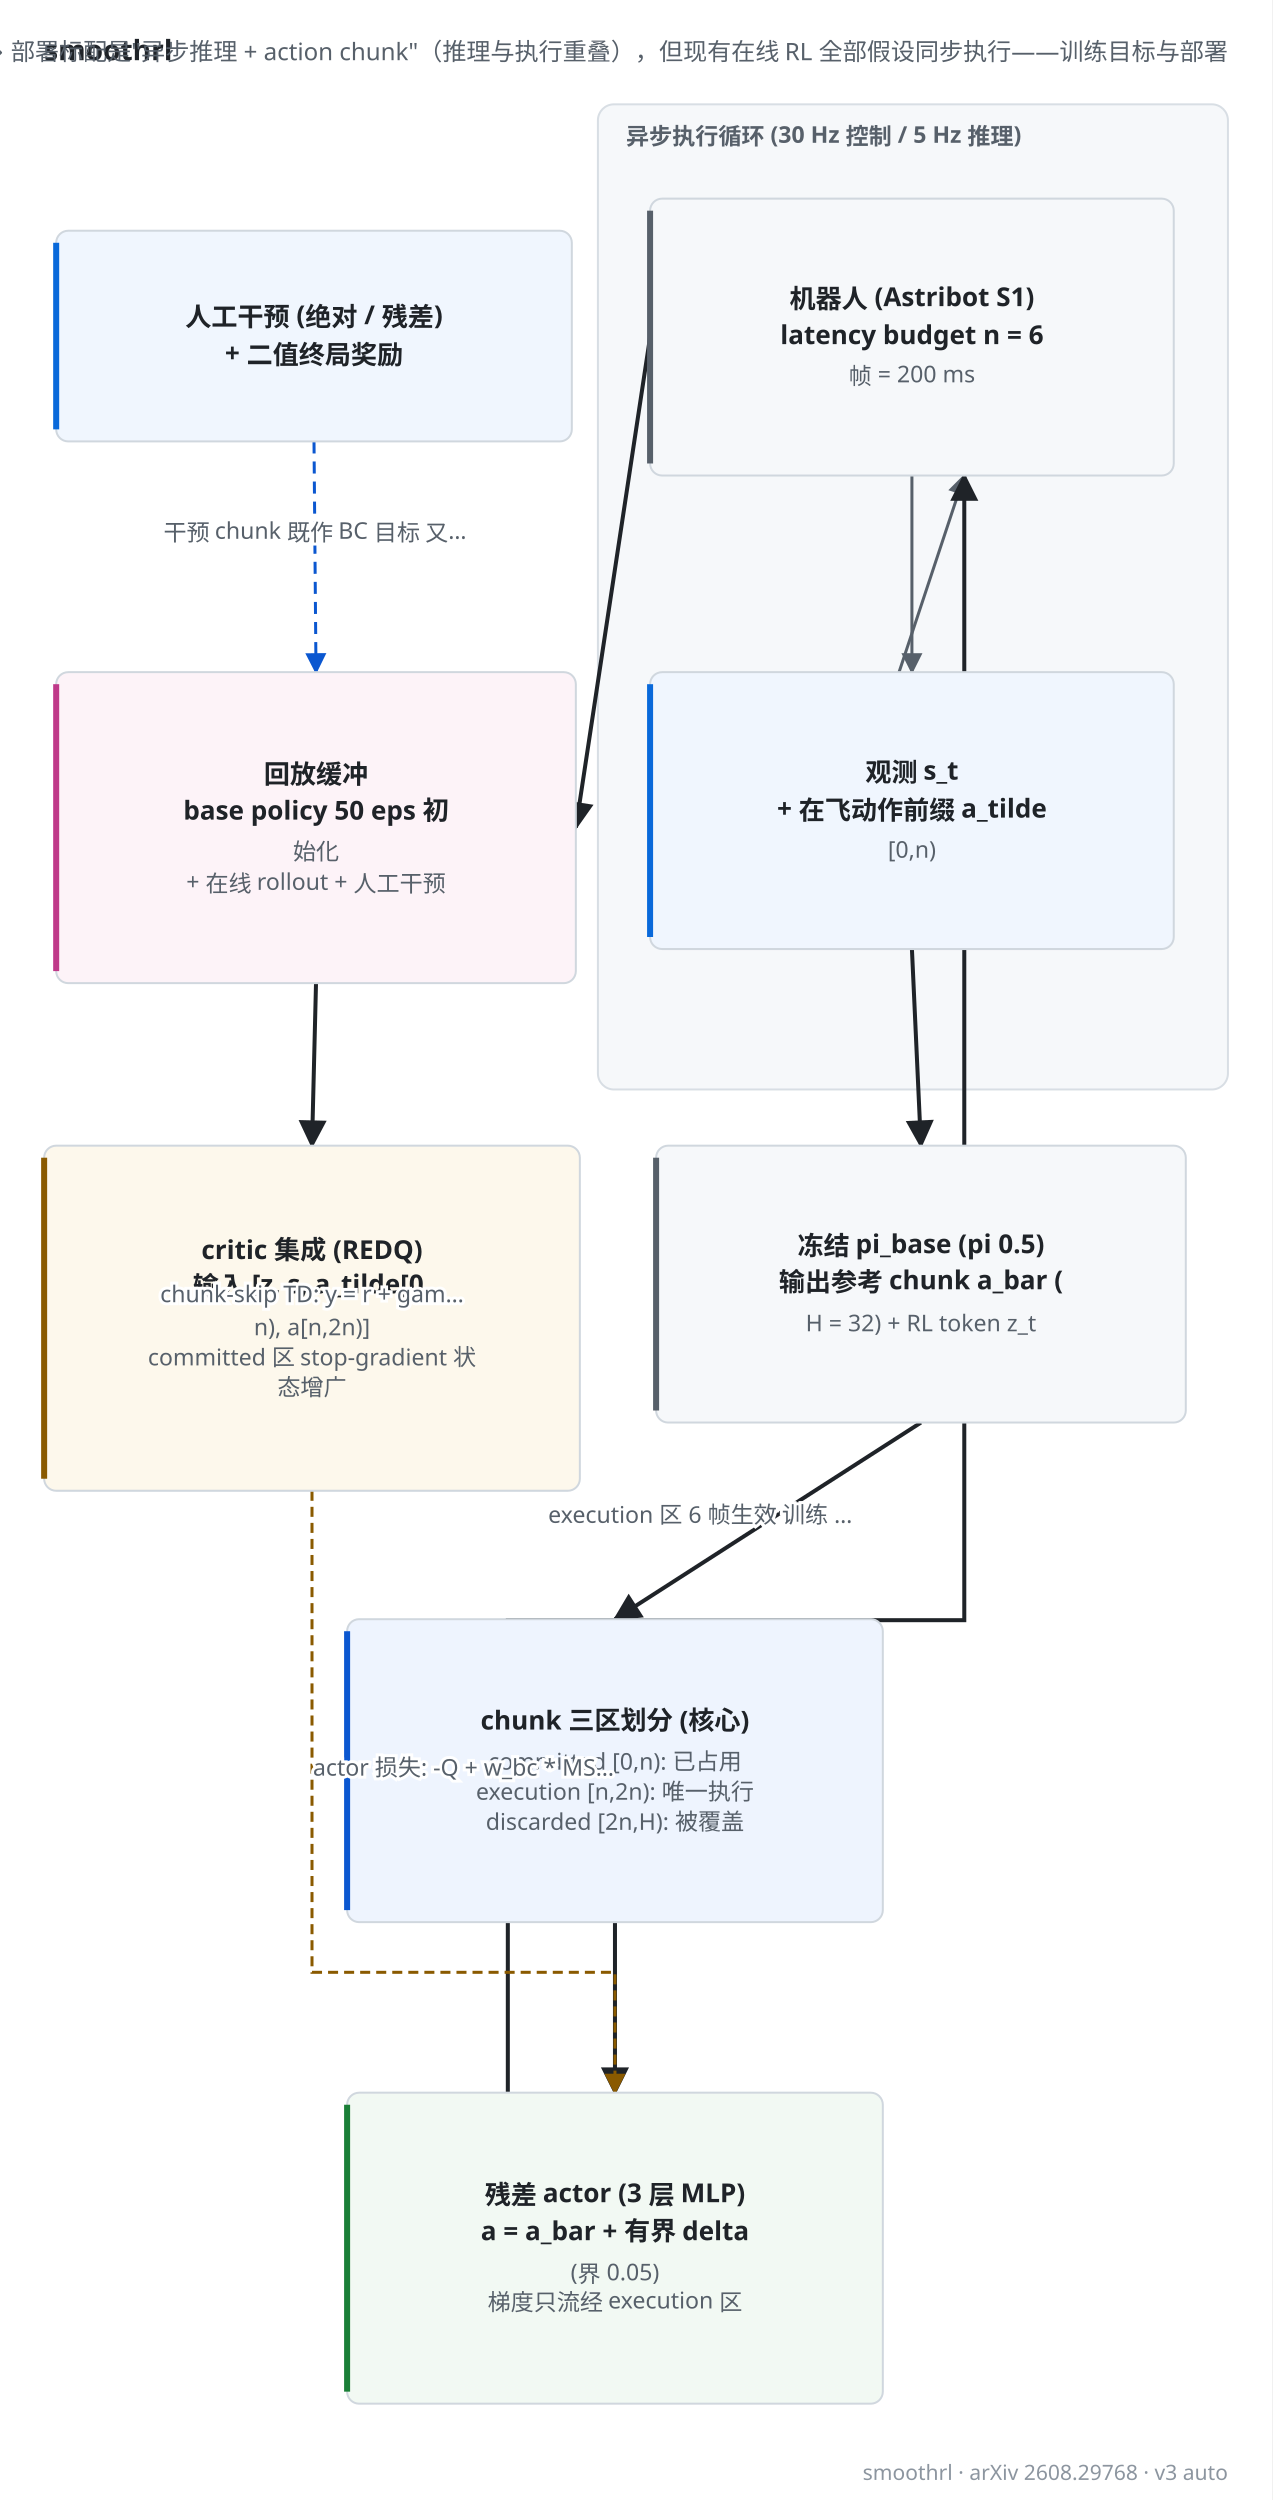
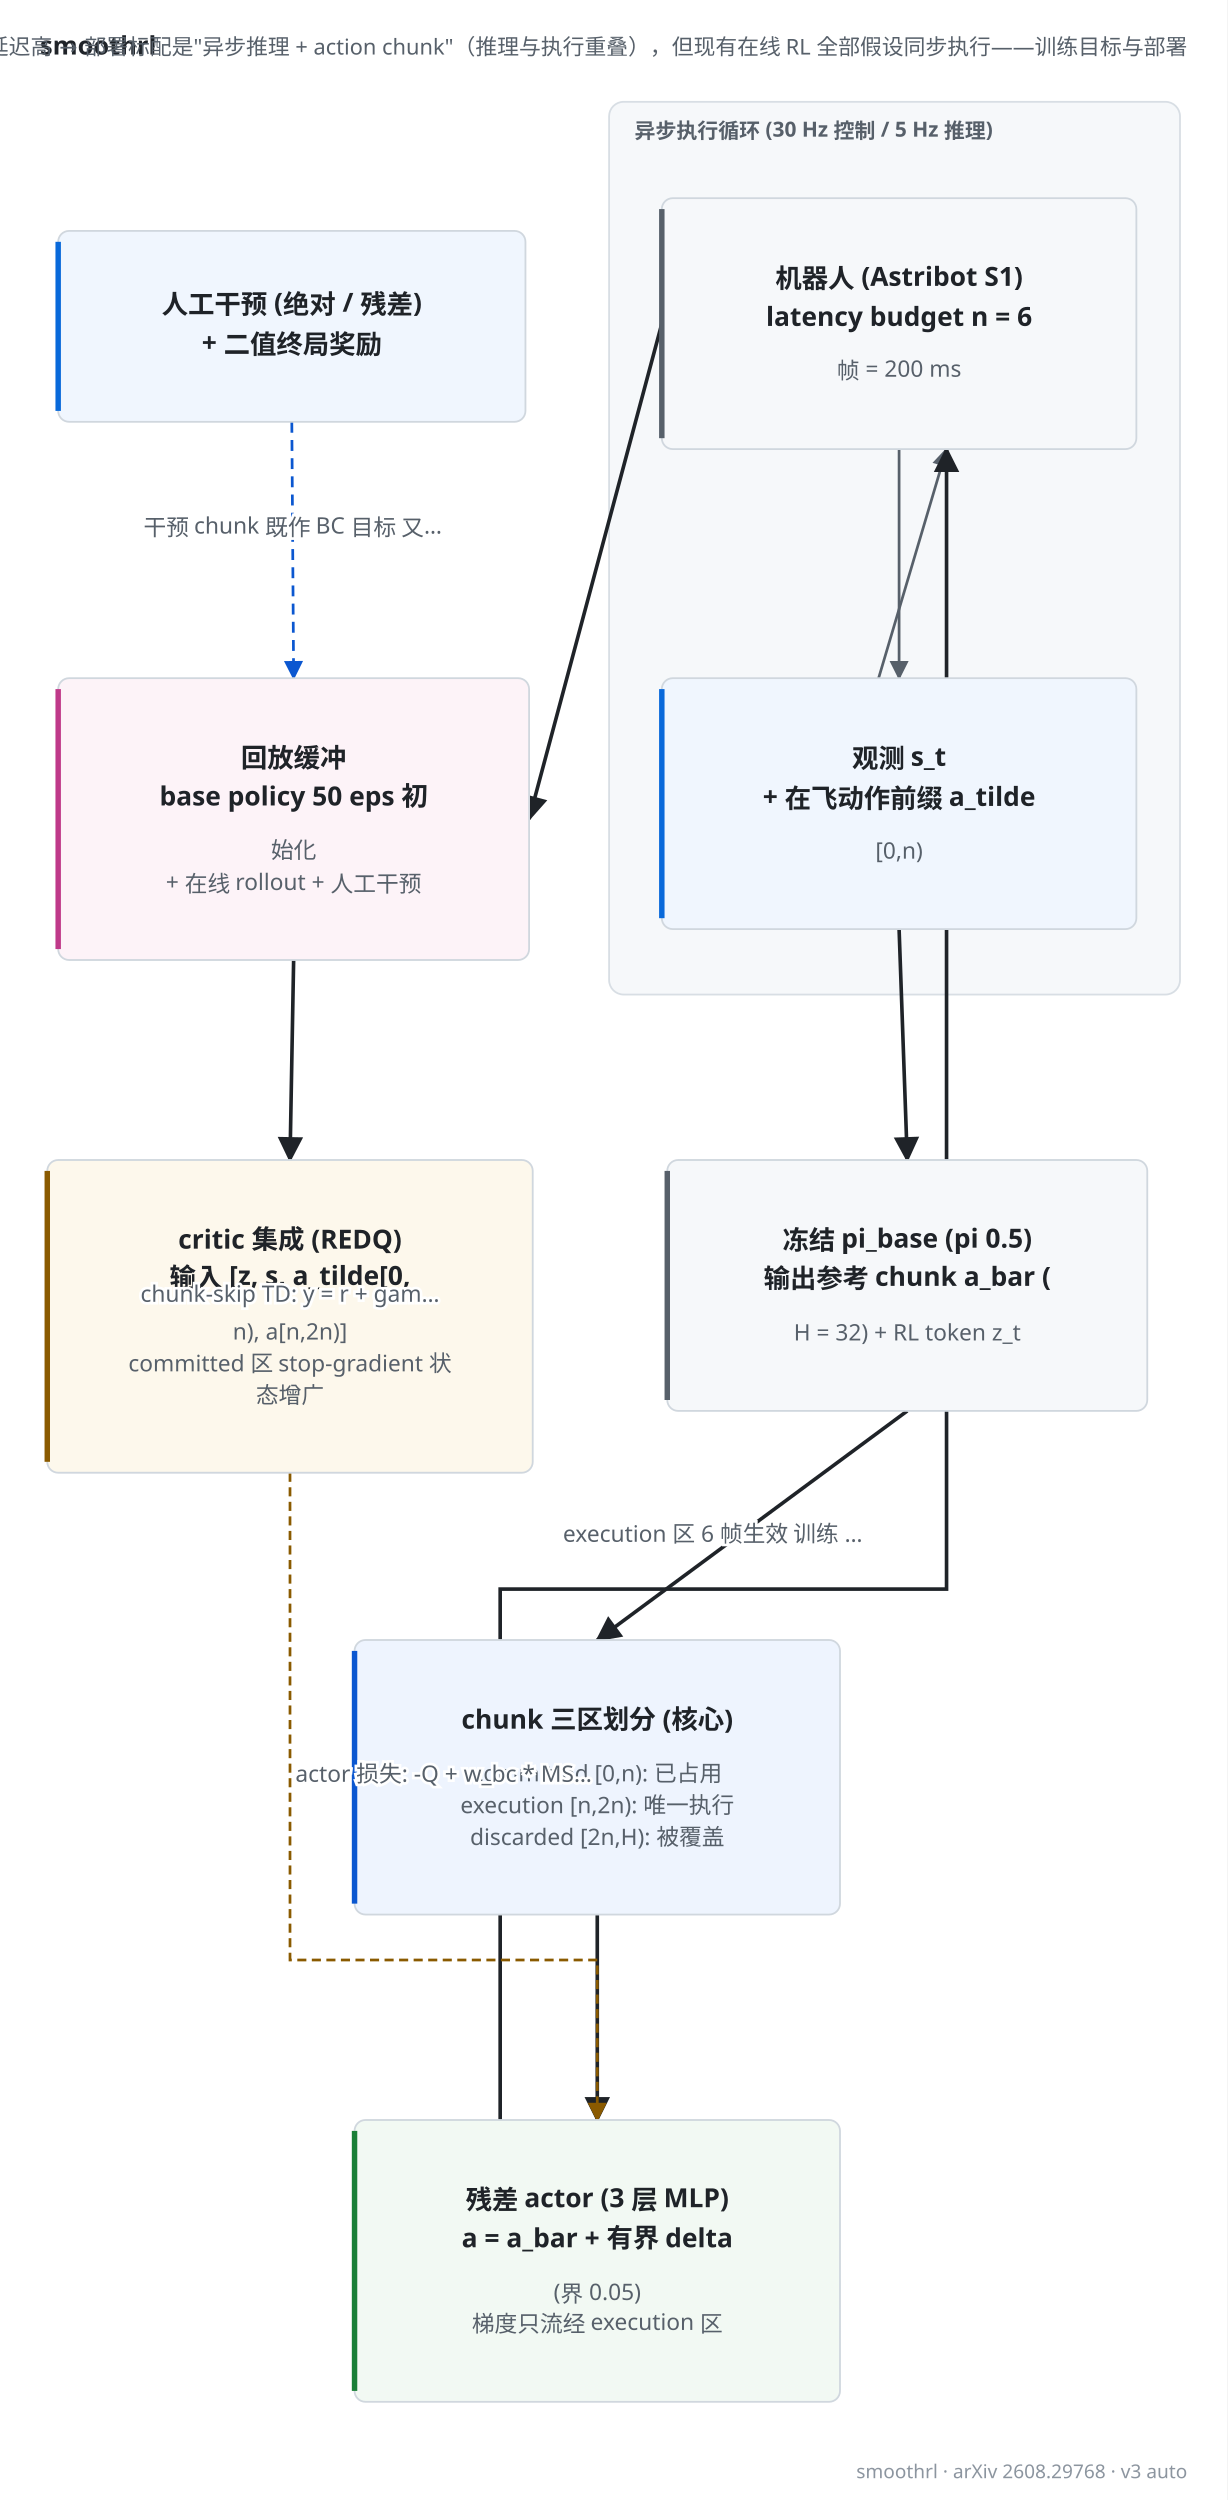
- <svg xmlns="http://www.w3.org/2000/svg" width="634" height="1246" viewBox="24 51 634 1246" font-family="'PingFang SC','Hiragino Sans GB','Microsoft YaHei','Segoe UI',sans-serif" role="img">
-   <rect x="24" y="51" width="634" height="1246" fill="#ffffff" />
-   <text x="46" y="81" font-size="14" font-weight="700" fill="#1f2328">smoothrl</text>
-   <text x="636" y="81" font-size="12" fill="#57606a" text-anchor="end">Problem**：VLA/WAM 推理延迟高 → 部署标配是"异步推理 + action chunk"（推理与执行重叠），但现有在线 RL 全部假设同步执行——训练目标与部署</text>
+ <svg xmlns="http://www.w3.org/2000/svg" width="675" height="1375" viewBox="26 59 675 1375" font-family="'PingFang SC','Hiragino Sans GB','Microsoft YaHei','Segoe UI',sans-serif" role="img">
+   <rect x="26" y="59" width="675" height="1375" fill="#ffffff" />
+   <text x="48" y="89" font-size="14" font-weight="700" fill="#1f2328">smoothrl</text>
+   <text x="679" y="89" font-size="12" fill="#57606a" text-anchor="end">Problem**：VLA/WAM 推理延迟高 → 部署标配是"异步推理 + action chunk"（推理与执行重叠），但现有在线 RL 全部假设同步执行——训练目标与部署</text>
  <defs>
    <marker id="arw-main" viewBox="0 0 10 10" refX="9" refY="5" markerWidth="7" markerHeight="7" orient="auto">
      <path d="M0,0 L10,5 L0,10 z" fill="#57606a" />
    </marker>
    <marker id="arw-thick" viewBox="0 0 10 10" refX="9" refY="5" markerWidth="7" markerHeight="7" orient="auto">
      <path d="M0,0 L10,5 L0,10 z" fill="#1f2328" />
    </marker>
    <marker id="arw-thin" viewBox="0 0 10 10" refX="9" refY="5" markerWidth="7" markerHeight="7" orient="auto">
      <path d="M0,0 L10,5 L0,10 z" fill="#8c959f" />
    </marker>
    <marker id="arw-fb" viewBox="0 0 10 10" refX="9" refY="5" markerWidth="7" markerHeight="7" orient="auto">
      <path d="M0,0 L10,5 L0,10 z" fill="#0b57d0" />
    </marker>
    <marker id="arw-loss" viewBox="0 0 10 10" refX="9" refY="5" markerWidth="7" markerHeight="7" orient="auto">
      <path d="M0,0 L10,5 L0,10 z" fill="#8a5a00" />
    </marker>
  </defs>
-   <rect x="322" y="103" width="314" height="491" rx="8" fill="#f6f8fa" stroke="#d8dee4" />
-   <text x="336" y="123" font-size="11.5" font-weight="600" fill="#57606a">异步执行循环 (30 Hz 控制 / 5 Hz 推理)</text>
-   <path d="M 478.5 288.0 L 478.5 386.0" fill="none" stroke="#57606a" stroke-width="1.5" marker-end="url(#arw-main)" />
-   <path d="M 426.3 524.0 L 504.6 288.0" fill="none" stroke="#57606a" stroke-width="1.5" marker-end="url(#arw-main)" />
-   <path d="M 478.5 524.0 L 483.0 622.0" fill="none" stroke="#1f2328" stroke-width="2.0" marker-end="url(#arw-thick)" />
-   <path d="M 483.0 760.0 L 330.5 858.0" fill="none" stroke="#1f2328" stroke-width="2.0" marker-end="url(#arw-thick)" />
-   <path d="M 330.5 1009.0 L 330.5 1094.0" fill="none" stroke="#1f2328" stroke-width="2.0" marker-end="url(#arw-thick)" />
-   <path d="M 277.1 1249.0 L 277.1 858.5 L 504.6 858.5 L 504.6 288.0" fill="none" stroke="#1f2328" stroke-width="2.0" marker-end="url(#arw-thick)" />
-   <path d="M 348.0 219.0 L 311.0 463.5" fill="none" stroke="#1f2328" stroke-width="2.0" marker-end="url(#arw-thick)" />
-   <path d="M 180.5 271.0 L 181.5 386.0" fill="none" stroke="#0b57d0" stroke-width="1.5" stroke-dasharray="6 4" marker-end="url(#arw-fb)" />
-   <path d="M 181.5 541.0 L 179.5 622.0" fill="none" stroke="#1f2328" stroke-width="2.0" marker-end="url(#arw-thick)" />
-   <path d="M 179.5 794.0 L 179.5 1034.0 L 330.5 1034.0 L 330.5 1094.0" fill="none" stroke="#8a5a00" stroke-width="1.5" stroke-dasharray="5 3" marker-end="url(#arw-loss)" />
-   <path d="M 179.5 622.0 L 179.5 794.0" fill="none" stroke="#8a5a00" stroke-width="1.5" stroke-dasharray="5 3" marker-end="url(#arw-loss)" />
-   <rect x="348" y="150" width="261" height="138" rx="6" fill="#f6f8fa" stroke="#d0d7de" stroke-width="1" />
-   <line x1="348" y1="156" x2="348" y2="282" stroke="#57606a" stroke-width="3" />
-   <text x="478.5" y="204.5" font-size="13" font-weight="700" fill="#1f2328" text-anchor="middle">机器人 (Astribot S1)</text>
-   <text x="478.5" y="222.5" font-size="13" font-weight="700" fill="#1f2328" text-anchor="middle">latency budget n = 6</text>
-   <text x="478.5" y="242.5" font-size="11.5" fill="#57606a" text-anchor="middle">帧 = 200 ms</text>
-   <rect x="348" y="386" width="261" height="138" rx="6" fill="#f0f6fe" stroke="#d0d7de" stroke-width="1" />
-   <line x1="348" y1="392" x2="348" y2="518" stroke="#0969da" stroke-width="3" />
-   <text x="478.5" y="440.5" font-size="13" font-weight="700" fill="#1f2328" text-anchor="middle">观测 s_t</text>
-   <text x="478.5" y="458.5" font-size="13" font-weight="700" fill="#1f2328" text-anchor="middle">+ 在飞动作前缀 a_tilde</text>
-   <text x="478.5" y="478.5" font-size="11.5" fill="#57606a" text-anchor="middle">[0,n)</text>
-   <rect x="351" y="622" width="264" height="138" rx="6" fill="#f6f8fa" stroke="#d0d7de" stroke-width="1" />
-   <line x1="351" y1="628" x2="351" y2="754" stroke="#57606a" stroke-width="3" />
-   <text x="483.0" y="676.5" font-size="13" font-weight="700" fill="#1f2328" text-anchor="middle">冻结 pi_base (pi 0.5)</text>
-   <text x="483.0" y="694.5" font-size="13" font-weight="700" fill="#1f2328" text-anchor="middle">输出参考 chunk a_bar (</text>
-   <text x="483.0" y="714.5" font-size="11.5" fill="#57606a" text-anchor="middle">H = 32) + RL token z_t</text>
-   <rect x="197" y="858" width="267" height="151" rx="6" fill="#eef4fe" stroke="#d0d7de" stroke-width="1" />
-   <line x1="197" y1="864" x2="197" y2="1003" stroke="#0b57d0" stroke-width="3" />
-   <text x="330.5" y="913.0" font-size="13" font-weight="700" fill="#1f2328" text-anchor="middle">chunk 三区划分 (核心)</text>
-   <text x="330.5" y="933.0" font-size="11.5" fill="#57606a" text-anchor="middle">committed [0,n): 已占用</text>
-   <text x="330.5" y="948.0" font-size="11.5" fill="#57606a" text-anchor="middle">execution [n,2n): 唯一执行</text>
-   <text x="330.5" y="963.0" font-size="11.5" fill="#57606a" text-anchor="middle">discarded [2n,H): 被覆盖</text>
-   <rect x="197" y="1094" width="267" height="155" rx="6" fill="#f2f9f3" stroke="#d0d7de" stroke-width="1" />
-   <line x1="197" y1="1100" x2="197" y2="1243" stroke="#1a7f37" stroke-width="3" />
-   <text x="330.5" y="1149.5" font-size="13" font-weight="700" fill="#1f2328" text-anchor="middle">残差 actor (3 层 MLP)</text>
-   <text x="330.5" y="1167.5" font-size="13" font-weight="700" fill="#1f2328" text-anchor="middle">a = a_bar + 有界 delta</text>
-   <text x="330.5" y="1187.5" font-size="11.5" fill="#57606a" text-anchor="middle">(界 0.05)</text>
-   <text x="330.5" y="1202.5" font-size="11.5" fill="#57606a" text-anchor="middle">梯度只流经 execution 区</text>
-   <rect x="52" y="386" width="259" height="155" rx="6" fill="#fdf3f8" stroke="#d0d7de" stroke-width="1" />
-   <line x1="52" y1="392" x2="52" y2="535" stroke="#bf3989" stroke-width="3" />
-   <text x="181.5" y="441.5" font-size="13" font-weight="700" fill="#1f2328" text-anchor="middle">回放缓冲</text>
-   <text x="181.5" y="459.5" font-size="13" font-weight="700" fill="#1f2328" text-anchor="middle">base policy 50 eps 初</text>
-   <text x="181.5" y="479.5" font-size="11.5" fill="#57606a" text-anchor="middle">始化</text>
-   <text x="181.5" y="494.5" font-size="11.5" fill="#57606a" text-anchor="middle">+ 在线 rollout + 人工干预</text>
-   <rect x="52" y="166" width="257" height="105" rx="6" fill="#f0f6fe" stroke="#d0d7de" stroke-width="1" />
-   <line x1="52" y1="172" x2="52" y2="265" stroke="#0969da" stroke-width="3" />
-   <text x="180.5" y="213.5" font-size="13" font-weight="700" fill="#1f2328" text-anchor="middle">人工干预 (绝对 / 残差)</text>
-   <text x="180.5" y="231.5" font-size="13" font-weight="700" fill="#1f2328" text-anchor="middle">+ 二值终局奖励</text>
-   <rect x="46" y="622" width="267" height="172" rx="6" fill="#fdf8ec" stroke="#d0d7de" stroke-width="1" />
-   <line x1="46" y1="628" x2="46" y2="788" stroke="#8a5a00" stroke-width="3" />
-   <text x="179.5" y="678.5" font-size="13" font-weight="700" fill="#1f2328" text-anchor="middle">critic 集成 (REDQ)</text>
-   <text x="179.5" y="696.5" font-size="13" font-weight="700" fill="#1f2328" text-anchor="middle">输入 [z, s, a_tilde[0,</text>
-   <text x="179.5" y="716.5" font-size="11.5" fill="#57606a" text-anchor="middle">n), a[n,2n)]</text>
-   <text x="179.5" y="731.5" font-size="11.5" fill="#57606a" text-anchor="middle">committed 区 stop-gradient 状</text>
-   <text x="179.5" y="746.5" font-size="11.5" fill="#57606a" text-anchor="middle">态增广</text>
-   <text x="373.0" y="810.0" font-size="11.5" fill="#57606a" text-anchor="middle" paint-order="stroke" stroke="#ffffff" stroke-width="3">execution 区 6 帧生效 训练 …</text>
-   <text x="181.0" y="320.5" font-size="11.5" fill="#57606a" text-anchor="middle" paint-order="stroke" stroke="#ffffff" stroke-width="3">干预 chunk 既作 BC 目标 又…</text>
-   <text x="255.0" y="936.0" font-size="11.5" fill="#57606a" text-anchor="middle" paint-order="stroke" stroke="#ffffff" stroke-width="3">actor 损失: -Q + w_bc * MS…</text>
-   <text x="179.5" y="700.0" font-size="11.5" fill="#57606a" text-anchor="middle" paint-order="stroke" stroke="#ffffff" stroke-width="3">chunk-skip TD: y = r + gam…</text>
-   <text x="636" y="1287" font-size="10.5" fill="#8c959f" text-anchor="end">smoothrl · arXiv 2608.29768 · v3 auto</text>
+   <rect x="361" y="115" width="314" height="491" rx="8" fill="#f6f8fa" stroke="#d8dee4" />
+   <text x="375" y="135" font-size="11.5" font-weight="600" fill="#57606a">异步执行循环 (30 Hz 控制 / 5 Hz 推理)</text>
+   <path d="M 520.5 306.0 L 520.5 432.0" fill="none" stroke="#57606a" stroke-width="1.5" marker-end="url(#arw-main)" />
+   <path d="M 468.3 570.0 L 546.6 306.0" fill="none" stroke="#57606a" stroke-width="1.5" marker-end="url(#arw-main)" />
+   <path d="M 520.5 570.0 L 525.0 697.0" fill="none" stroke="#1f2328" stroke-width="2.0" marker-end="url(#arw-thick)" />
+   <path d="M 525.0 835.0 L 354.5 961.0" fill="none" stroke="#1f2328" stroke-width="2.0" marker-end="url(#arw-thick)" />
+   <path d="M 354.5 1112.0 L 354.5 1225.0" fill="none" stroke="#1f2328" stroke-width="2.0" marker-end="url(#arw-thick)" />
+   <path d="M 301.1 1380.0 L 301.1 933.0 L 546.6 933.0 L 546.6 306.0" fill="none" stroke="#1f2328" stroke-width="2.0" marker-end="url(#arw-thick)" />
+   <path d="M 390.0 237.0 L 317.0 509.5" fill="none" stroke="#1f2328" stroke-width="2.0" marker-end="url(#arw-thick)" />
+   <path d="M 186.5 291.0 L 187.5 432.0" fill="none" stroke="#0b57d0" stroke-width="1.5" stroke-dasharray="6 4" marker-end="url(#arw-fb)" />
+   <path d="M 187.5 587.0 L 185.5 697.0" fill="none" stroke="#1f2328" stroke-width="2.0" marker-end="url(#arw-thick)" />
+   <path d="M 185.5 869.0 L 185.5 1137.0 L 354.5 1137.0 L 354.5 1225.0" fill="none" stroke="#8a5a00" stroke-width="1.5" stroke-dasharray="5 3" marker-end="url(#arw-loss)" />
+   <path d="M 185.5 697.0 L 185.5 869.0" fill="none" stroke="#8a5a00" stroke-width="1.5" stroke-dasharray="5 3" marker-end="url(#arw-loss)" />
+   <rect x="390" y="168" width="261" height="138" rx="6" fill="#f6f8fa" stroke="#d0d7de" stroke-width="1" />
+   <line x1="390" y1="174" x2="390" y2="300" stroke="#57606a" stroke-width="3" />
+   <text x="520.5" y="217.25" font-size="14.5" font-weight="700" fill="#1f2328" text-anchor="middle">机器人 (Astribot S1)</text>
+   <text x="520.5" y="238.25" font-size="14.5" font-weight="700" fill="#1f2328" text-anchor="middle">latency budget n = 6</text>
+   <text x="520.5" y="267.25" font-size="12.5" fill="#57606a" text-anchor="middle">帧 = 200 ms</text>
+   <rect x="390" y="432" width="261" height="138" rx="6" fill="#f0f6fe" stroke="#d0d7de" stroke-width="1" />
+   <line x1="390" y1="438" x2="390" y2="564" stroke="#0969da" stroke-width="3" />
+   <text x="520.5" y="481.25" font-size="14.5" font-weight="700" fill="#1f2328" text-anchor="middle">观测 s_t</text>
+   <text x="520.5" y="502.25" font-size="14.5" font-weight="700" fill="#1f2328" text-anchor="middle">+ 在飞动作前缀 a_tilde</text>
+   <text x="520.5" y="531.25" font-size="12.5" fill="#57606a" text-anchor="middle">[0,n)</text>
+   <rect x="393" y="697" width="264" height="138" rx="6" fill="#f6f8fa" stroke="#d0d7de" stroke-width="1" />
+   <line x1="393" y1="703" x2="393" y2="829" stroke="#57606a" stroke-width="3" />
+   <text x="525.0" y="746.25" font-size="14.5" font-weight="700" fill="#1f2328" text-anchor="middle">冻结 pi_base (pi 0.5)</text>
+   <text x="525.0" y="767.25" font-size="14.5" font-weight="700" fill="#1f2328" text-anchor="middle">输出参考 chunk a_bar (</text>
+   <text x="525.0" y="796.25" font-size="12.5" fill="#57606a" text-anchor="middle">H = 32) + RL token z_t</text>
+   <rect x="221" y="961" width="267" height="151" rx="6" fill="#eef4fe" stroke="#d0d7de" stroke-width="1" />
+   <line x1="221" y1="967" x2="221" y2="1106" stroke="#0b57d0" stroke-width="3" />
+   <text x="354.5" y="1009.75" font-size="14.5" font-weight="700" fill="#1f2328" text-anchor="middle">chunk 三区划分 (核心)</text>
+   <text x="354.5" y="1038.75" font-size="12.5" fill="#57606a" text-anchor="middle">committed [0,n): 已占用</text>
+   <text x="354.5" y="1056.25" font-size="12.5" fill="#57606a" text-anchor="middle">execution [n,2n): 唯一执行</text>
+   <text x="354.5" y="1073.75" font-size="12.5" fill="#57606a" text-anchor="middle">discarded [2n,H): 被覆盖</text>
+   <rect x="221" y="1225" width="267" height="155" rx="6" fill="#f2f9f3" stroke="#d0d7de" stroke-width="1" />
+   <line x1="221" y1="1231" x2="221" y2="1374" stroke="#1a7f37" stroke-width="3" />
+   <text x="354.5" y="1274.0" font-size="14.5" font-weight="700" fill="#1f2328" text-anchor="middle">残差 actor (3 层 MLP)</text>
+   <text x="354.5" y="1295.0" font-size="14.5" font-weight="700" fill="#1f2328" text-anchor="middle">a = a_bar + 有界 delta</text>
+   <text x="354.5" y="1324.0" font-size="12.5" fill="#57606a" text-anchor="middle">(界 0.05)</text>
+   <text x="354.5" y="1341.5" font-size="12.5" fill="#57606a" text-anchor="middle">梯度只流经 execution 区</text>
+   <rect x="58" y="432" width="259" height="155" rx="6" fill="#fdf3f8" stroke="#d0d7de" stroke-width="1" />
+   <line x1="58" y1="438" x2="58" y2="581" stroke="#bf3989" stroke-width="3" />
+   <text x="187.5" y="481.0" font-size="14.5" font-weight="700" fill="#1f2328" text-anchor="middle">回放缓冲</text>
+   <text x="187.5" y="502.0" font-size="14.5" font-weight="700" fill="#1f2328" text-anchor="middle">base policy 50 eps 初</text>
+   <text x="187.5" y="531.0" font-size="12.5" fill="#57606a" text-anchor="middle">始化</text>
+   <text x="187.5" y="548.5" font-size="12.5" fill="#57606a" text-anchor="middle">+ 在线 rollout + 人工干预</text>
+   <rect x="58" y="186" width="257" height="105" rx="6" fill="#f0f6fe" stroke="#d0d7de" stroke-width="1" />
+   <line x1="58" y1="192" x2="58" y2="285" stroke="#0969da" stroke-width="3" />
+   <text x="186.5" y="231.5" font-size="14.5" font-weight="700" fill="#1f2328" text-anchor="middle">人工干预 (绝对 / 残差)</text>
+   <text x="186.5" y="252.5" font-size="14.5" font-weight="700" fill="#1f2328" text-anchor="middle">+ 二值终局奖励</text>
+   <rect x="52" y="697" width="267" height="172" rx="6" fill="#fdf8ec" stroke="#d0d7de" stroke-width="1" />
+   <line x1="52" y1="703" x2="52" y2="863" stroke="#8a5a00" stroke-width="3" />
+   <text x="185.5" y="745.75" font-size="14.5" font-weight="700" fill="#1f2328" text-anchor="middle">critic 集成 (REDQ)</text>
+   <text x="185.5" y="766.75" font-size="14.5" font-weight="700" fill="#1f2328" text-anchor="middle">输入 [z, s, a_tilde[0,</text>
+   <text x="185.5" y="795.75" font-size="12.5" fill="#57606a" text-anchor="middle">n), a[n,2n)]</text>
+   <text x="185.5" y="813.25" font-size="12.5" fill="#57606a" text-anchor="middle">committed 区 stop-gradient 状</text>
+   <text x="185.5" y="830.75" font-size="12.5" fill="#57606a" text-anchor="middle">态增广</text>
+   <text x="418.0" y="907.0" font-size="12.5" fill="#57606a" text-anchor="middle" paint-order="stroke" stroke="#ffffff" stroke-width="3">execution 区 6 帧生效 训练 …</text>
+   <text x="187.0" y="353.5" font-size="12.5" fill="#57606a" text-anchor="middle" paint-order="stroke" stroke="#ffffff" stroke-width="3">干预 chunk 既作 BC 目标 又…</text>
+   <text x="270.0" y="1039.0" font-size="12.5" fill="#57606a" text-anchor="middle" paint-order="stroke" stroke="#ffffff" stroke-width="3">actor 损失: -Q + w_bc * MS…</text>
+   <text x="185.5" y="775.0" font-size="12.5" fill="#57606a" text-anchor="middle" paint-order="stroke" stroke="#ffffff" stroke-width="3">chunk-skip TD: y = r + gam…</text>
+   <text x="679" y="1422" font-size="10.5" fill="#8c959f" text-anchor="end">smoothrl · arXiv 2608.29768 · v3 auto</text>
</svg>
